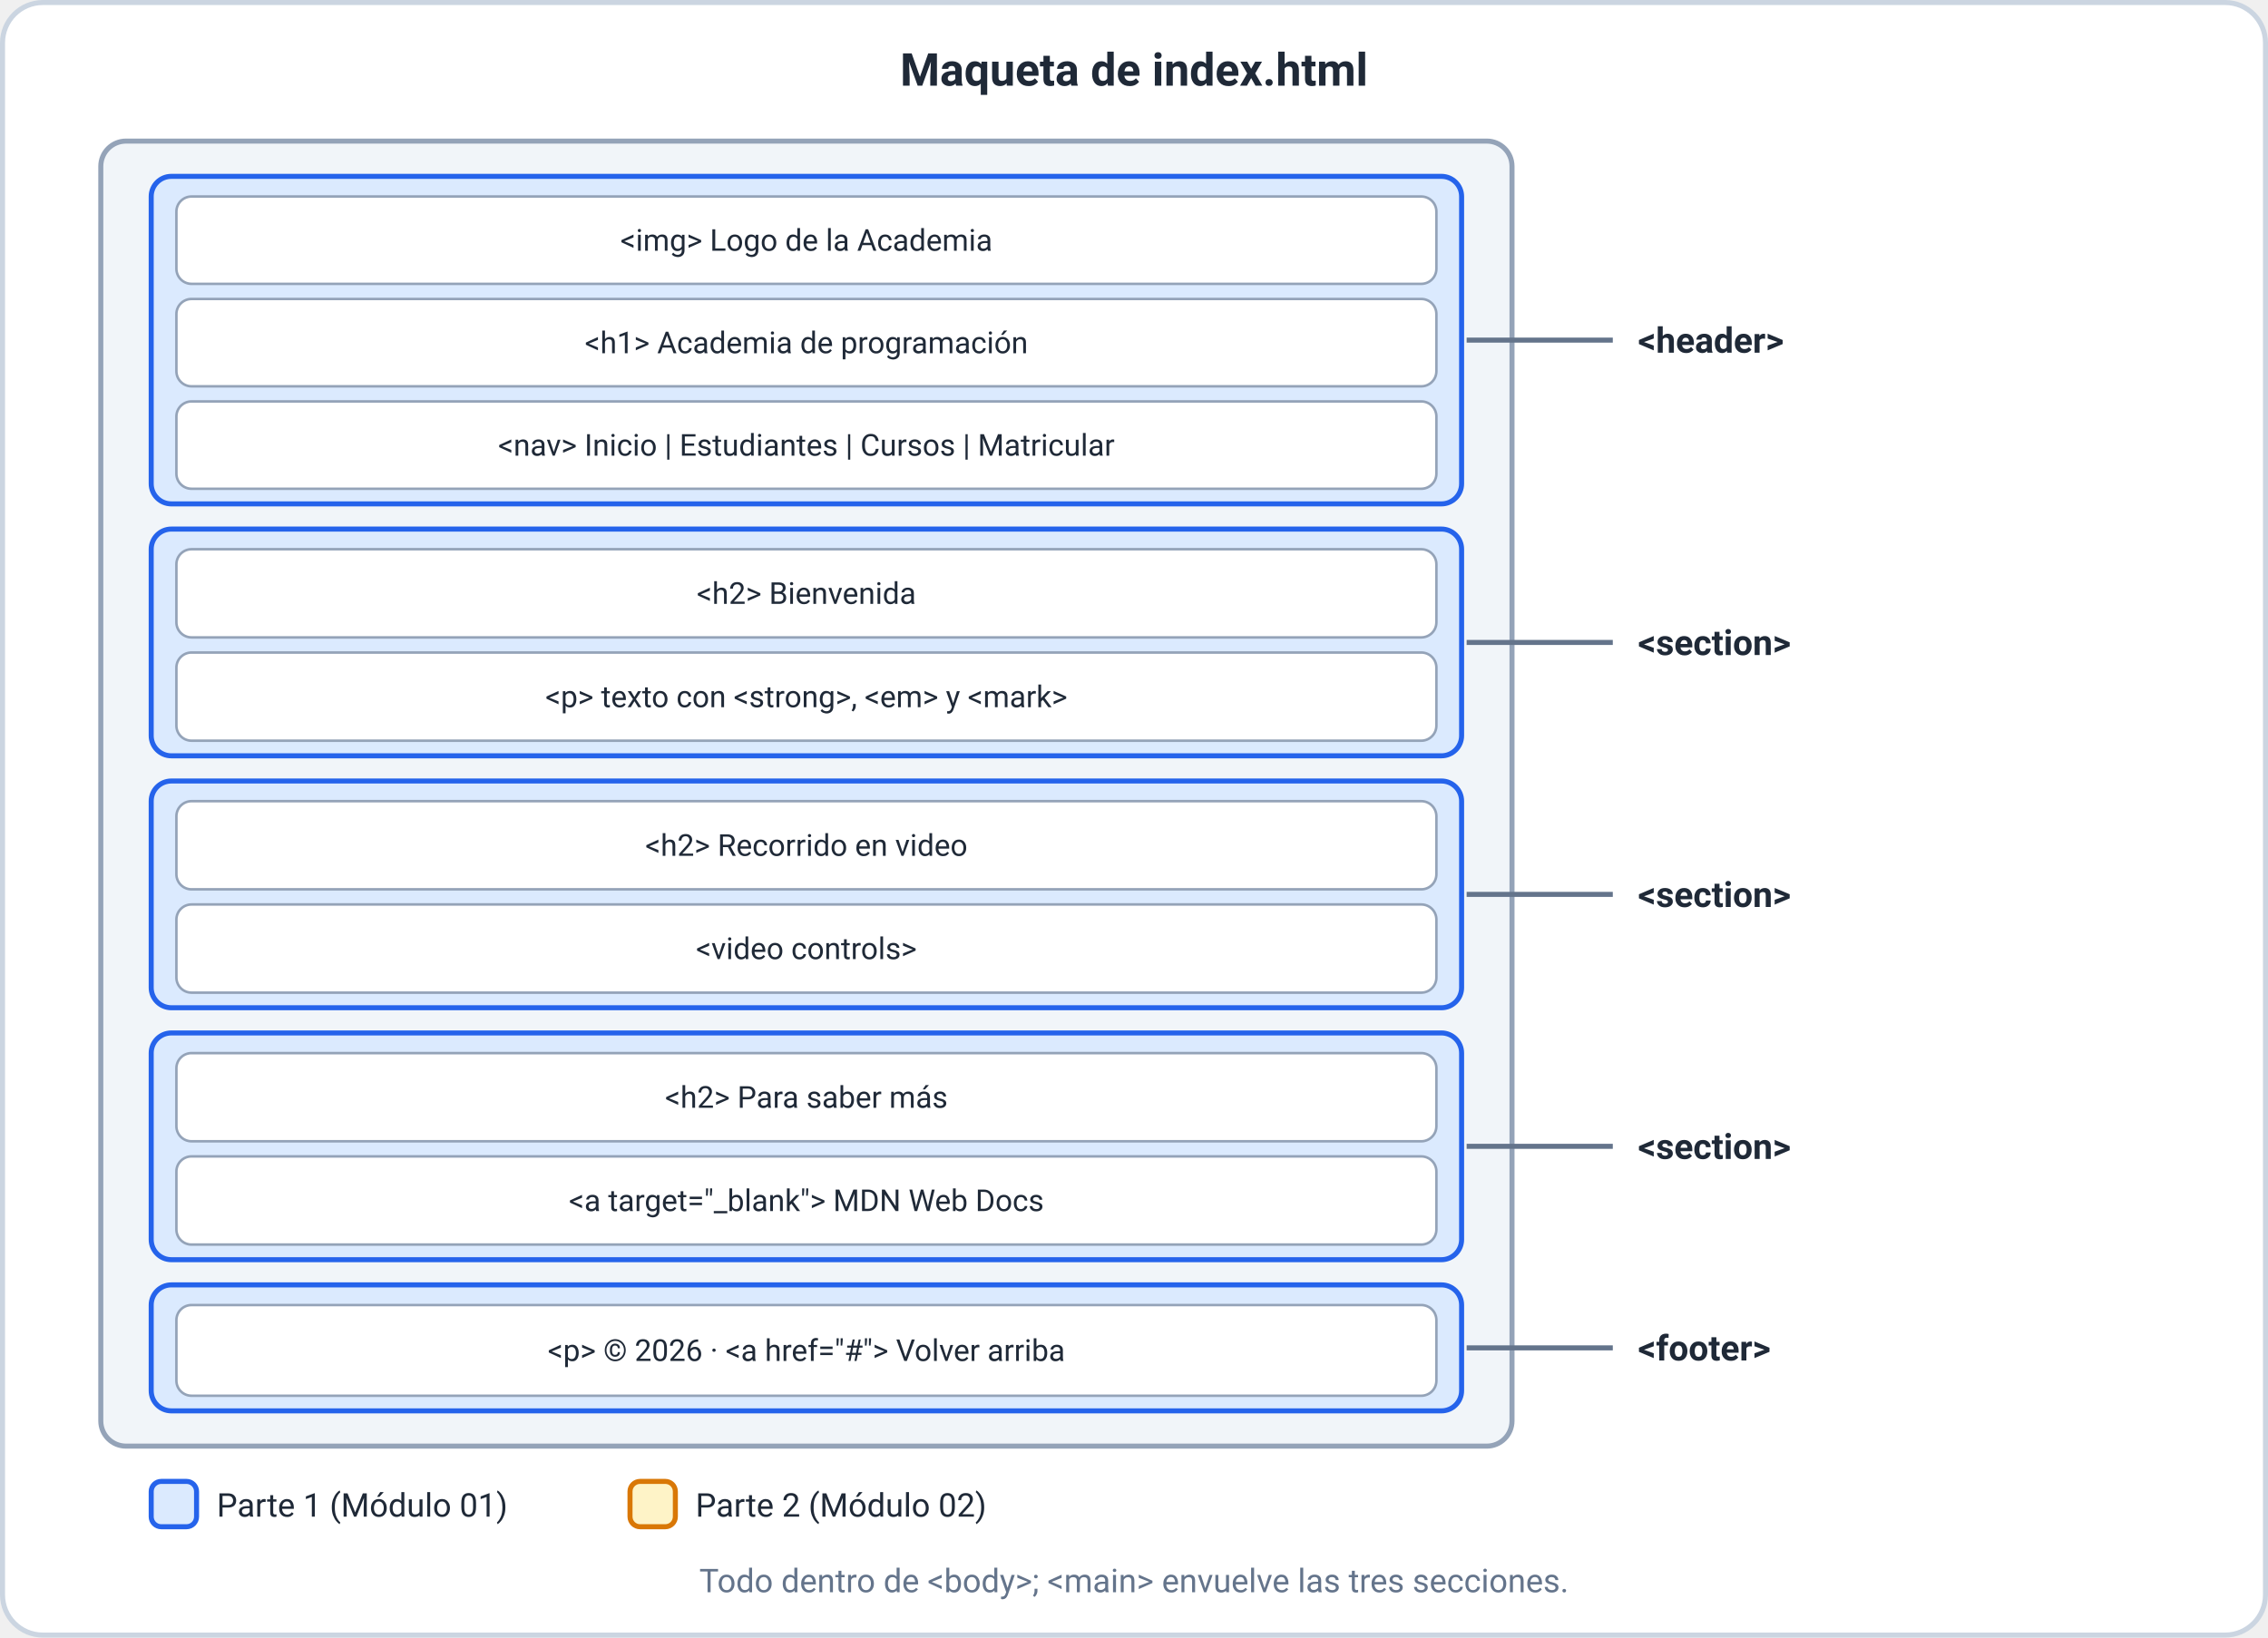
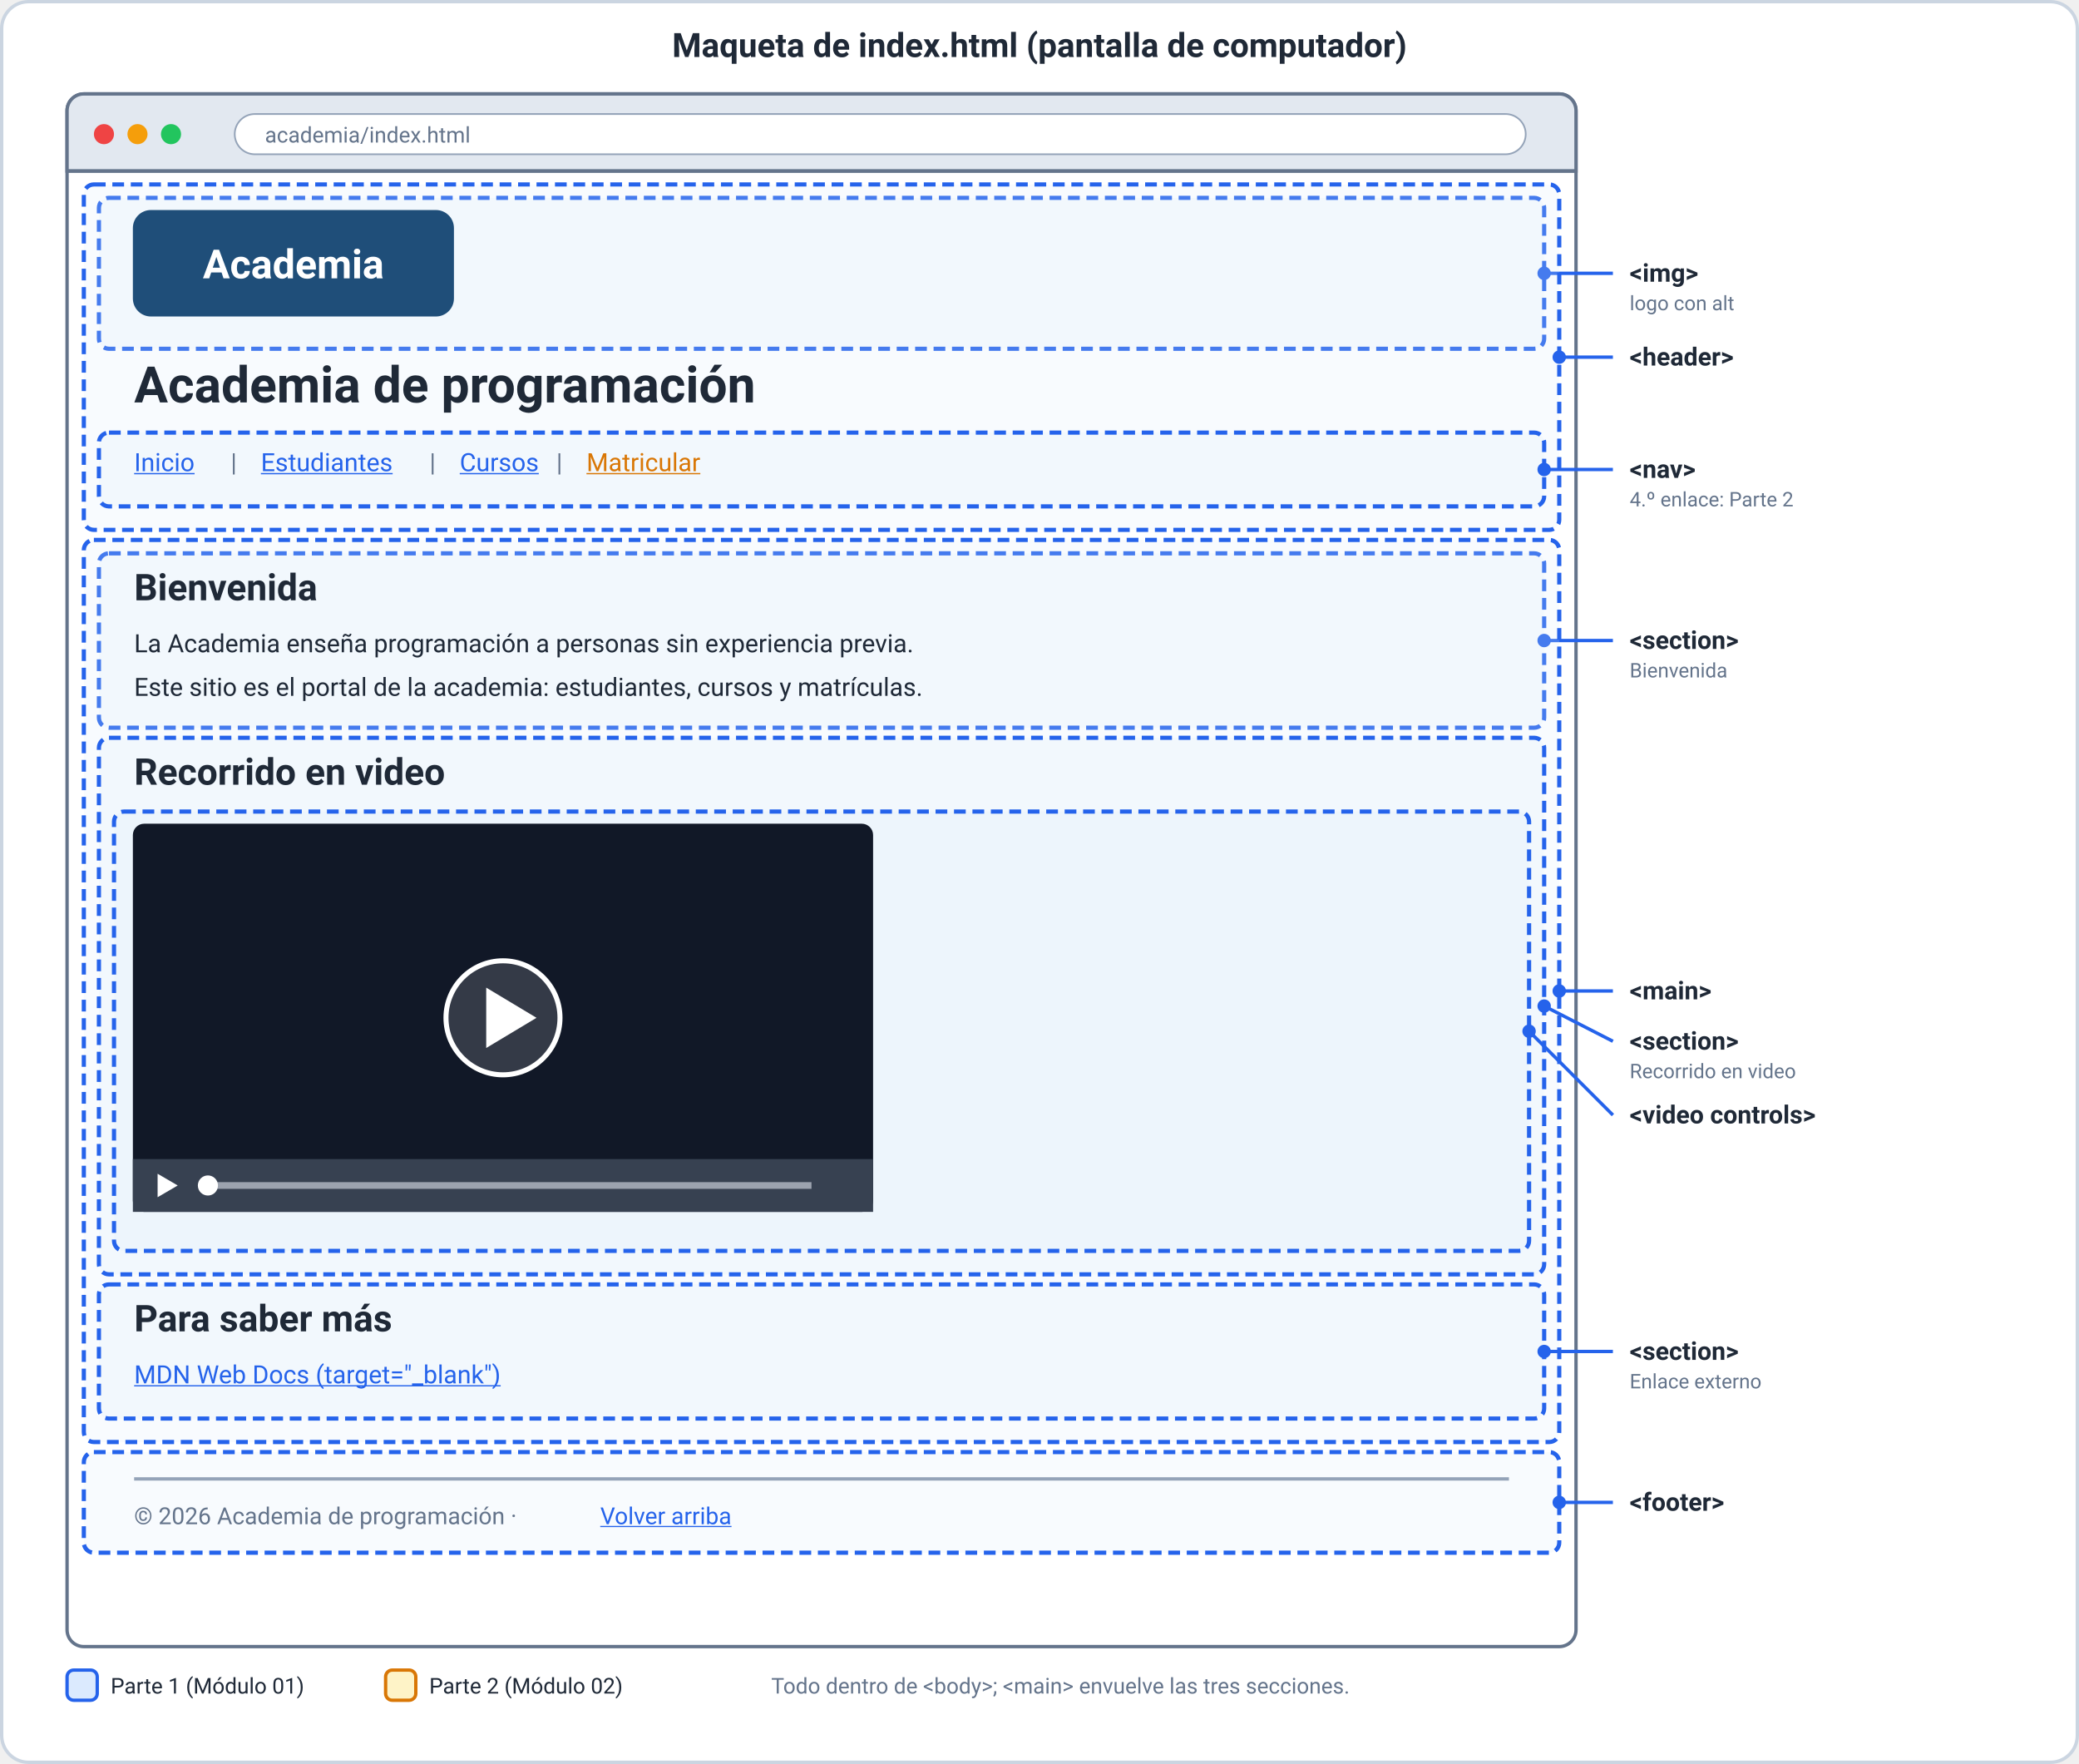
- <svg xmlns="http://www.w3.org/2000/svg" viewBox="0 0 900 650" width="900" height="650" role="img" aria-labelledby="t d" font-family="system-ui, -apple-system, Segoe UI, Roboto, Helvetica, Arial, sans-serif">
+ <svg xmlns="http://www.w3.org/2000/svg" viewBox="0 0 1240 1052" width="1240" height="1052" role="img" aria-labelledby="t d" font-family="system-ui, -apple-system, Segoe UI, Roboto, Helvetica, Arial, sans-serif">
  <defs>
    <marker id="ah" viewBox="0 0 10 10" refX="8" refY="5" markerWidth="7" markerHeight="7" orient="auto-start-reverse">
      <path d="M0 0L10 5L0 10z" fill="#64748b" />
    </marker>
  </defs>
-   <rect x="1" y="1" width="898" height="648" rx="16" fill="#ffffff" stroke="#cbd5e1" stroke-width="2" />
-   <text x="450" y="34" text-anchor="middle" font-size="18" font-weight="700" fill="#1f2937">Maqueta de index.html</text>
-   <rect x="40" y="56" width="560" height="518" rx="10" fill="#f1f5f9" stroke="#94a3b8" stroke-width="2" />
-   <rect x="60" y="70" width="520" height="130" rx="8" fill="#dbeafe" stroke="#2563eb" stroke-width="2" />
-   <rect x="70" y="78.0" width="500" height="34.667" rx="6" fill="#ffffff" stroke="#94a3b8" stroke-width="1" />
-   <text x="320.0" y="99.533" text-anchor="middle" font-size="12" font-weight="400" fill="#1f2937">&lt;img&gt; Logo de la Academia</text>
-   <rect x="70" y="118.667" width="500" height="34.667" rx="6" fill="#ffffff" stroke="#94a3b8" stroke-width="1" />
-   <text x="320.0" y="140.2" text-anchor="middle" font-size="12" font-weight="400" fill="#1f2937">&lt;h1&gt; Academia de programación</text>
-   <rect x="70" y="159.333" width="500" height="34.667" rx="6" fill="#ffffff" stroke="#94a3b8" stroke-width="1" />
-   <text x="320.0" y="180.867" text-anchor="middle" font-size="12" font-weight="400" fill="#1f2937">&lt;nav&gt; Inicio | Estudiantes | Cursos | Matricular</text>
-   <line x1="582" y1="135.0" x2="640" y2="135.0" stroke="#64748b" stroke-width="2" />
-   <text x="650" y="140.0" text-anchor="start" font-size="14" font-weight="700" fill="#1f2937">&lt;header&gt;</text>
-   <rect x="60" y="210" width="520" height="90" rx="8" fill="#dbeafe" stroke="#2563eb" stroke-width="2" />
-   <rect x="70" y="218.0" width="500" height="35.0" rx="6" fill="#ffffff" stroke="#94a3b8" stroke-width="1" />
-   <text x="320.0" y="239.7" text-anchor="middle" font-size="12" font-weight="400" fill="#1f2937">&lt;h2&gt; Bienvenida</text>
-   <rect x="70" y="259.0" width="500" height="35.0" rx="6" fill="#ffffff" stroke="#94a3b8" stroke-width="1" />
-   <text x="320.0" y="280.7" text-anchor="middle" font-size="12" font-weight="400" fill="#1f2937">&lt;p&gt; texto con &lt;strong&gt;, &lt;em&gt; y &lt;mark&gt;</text>
-   <line x1="582" y1="255.0" x2="640" y2="255.0" stroke="#64748b" stroke-width="2" />
-   <text x="650" y="260.0" text-anchor="start" font-size="14" font-weight="700" fill="#1f2937">&lt;section&gt;</text>
-   <rect x="60" y="310" width="520" height="90" rx="8" fill="#dbeafe" stroke="#2563eb" stroke-width="2" />
-   <rect x="70" y="318.0" width="500" height="35.0" rx="6" fill="#ffffff" stroke="#94a3b8" stroke-width="1" />
-   <text x="320.0" y="339.7" text-anchor="middle" font-size="12" font-weight="400" fill="#1f2937">&lt;h2&gt; Recorrido en video</text>
-   <rect x="70" y="359.0" width="500" height="35.0" rx="6" fill="#ffffff" stroke="#94a3b8" stroke-width="1" />
-   <text x="320.0" y="380.7" text-anchor="middle" font-size="12" font-weight="400" fill="#1f2937">&lt;video controls&gt;</text>
-   <line x1="582" y1="355.0" x2="640" y2="355.0" stroke="#64748b" stroke-width="2" />
-   <text x="650" y="360.0" text-anchor="start" font-size="14" font-weight="700" fill="#1f2937">&lt;section&gt;</text>
-   <rect x="60" y="410" width="520" height="90" rx="8" fill="#dbeafe" stroke="#2563eb" stroke-width="2" />
-   <rect x="70" y="418.0" width="500" height="35.0" rx="6" fill="#ffffff" stroke="#94a3b8" stroke-width="1" />
-   <text x="320.0" y="439.7" text-anchor="middle" font-size="12" font-weight="400" fill="#1f2937">&lt;h2&gt; Para saber más</text>
-   <rect x="70" y="459.0" width="500" height="35.0" rx="6" fill="#ffffff" stroke="#94a3b8" stroke-width="1" />
-   <text x="320.0" y="480.7" text-anchor="middle" font-size="12" font-weight="400" fill="#1f2937">&lt;a target="_blank"&gt; MDN Web Docs</text>
-   <line x1="582" y1="455.0" x2="640" y2="455.0" stroke="#64748b" stroke-width="2" />
-   <text x="650" y="460.0" text-anchor="start" font-size="14" font-weight="700" fill="#1f2937">&lt;section&gt;</text>
-   <rect x="60" y="510" width="520" height="50" rx="8" fill="#dbeafe" stroke="#2563eb" stroke-width="2" />
-   <rect x="70" y="518.0" width="500" height="36.0" rx="6" fill="#ffffff" stroke="#94a3b8" stroke-width="1" />
-   <text x="320.0" y="540.2" text-anchor="middle" font-size="12" font-weight="400" fill="#1f2937">&lt;p&gt; © 2026 · &lt;a href="#"&gt; Volver arriba</text>
-   <line x1="582" y1="535.0" x2="640" y2="535.0" stroke="#64748b" stroke-width="2" />
-   <text x="650" y="540.0" text-anchor="start" font-size="14" font-weight="700" fill="#1f2937">&lt;footer&gt;</text>
-   <rect x="60" y="588" width="18" height="18" rx="4" fill="#dbeafe" stroke="#2563eb" stroke-width="2" />
-   <text x="86" y="602" text-anchor="start" font-size="13" font-weight="400" fill="#1f2937">Parte 1 (Módulo 01)</text>
-   <rect x="250" y="588" width="18" height="18" rx="4" fill="#fef3c7" stroke="#d97706" stroke-width="2" />
-   <text x="276" y="602" text-anchor="start" font-size="13" font-weight="400" fill="#1f2937">Parte 2 (Módulo 02)</text>
-   <text x="450" y="632" text-anchor="middle" font-size="13" font-weight="400" fill="#64748b">Todo dentro de &lt;body&gt;; &lt;main&gt; envuelve las tres secciones.</text>
+   <rect x="1" y="1" width="1238" height="1050" rx="16" fill="#ffffff" stroke="#cbd5e1" stroke-width="2" />
+   <text x="620.0" y="34" text-anchor="middle" font-size="20" font-weight="700" fill="#1f2937">Maqueta de index.html (pantalla de computador)</text>
+   <rect x="40" y="56" width="900" height="926" rx="10" fill="#ffffff" stroke="#64748b" stroke-width="2" />
+   <path d="M40 66 a10 10 0 0 1 10 -10 h880 a10 10 0 0 1 10 10 v36 h-900z" fill="#e2e8f0" stroke="#64748b" stroke-width="2" />
+   <circle cx="62" cy="80" r="6" fill="#ef4444" />
+   <circle cx="82" cy="80" r="6" fill="#f59e0b" />
+   <circle cx="102" cy="80" r="6" fill="#22c55e" />
+   <rect x="140" y="68" width="770" height="24" rx="12" fill="#ffffff" stroke="#94a3b8" />
+   <text x="158" y="85" text-anchor="start" font-size="13" font-weight="400" fill="#64748b">academia/index.html</text>
+   <line x1="40" y1="102" x2="940" y2="102" stroke="#64748b" stroke-width="2" />
+   <rect x="59" y="118" width="862" height="90" rx="6" fill="#dbeafe" fill-opacity="0.18" stroke="#2563eb" stroke-width="2.5" stroke-dasharray="7 4" />
+   <circle cx="921" cy="163.0" r="4" fill="#2563eb" />
+   <path d="M921 163.0 L962 163.0" stroke="#2563eb" stroke-width="2" fill="none" />
+   <text x="972" y="168.0" text-anchor="start" font-size="15" font-weight="700" fill="#1f2937">&lt;img&gt;</text>
+   <text x="972" y="185.0" text-anchor="start" font-size="12" font-weight="400" fill="#64748b">logo con alt</text>
+   <rect x="50" y="110" width="880" height="206" rx="6" fill="#dbeafe" fill-opacity="0.18" stroke="#2563eb" stroke-width="2.5" stroke-dasharray="7 4" />
+   <circle cx="930" cy="213.0" r="4" fill="#2563eb" />
+   <path d="M930 213.0 L962 213.0" stroke="#2563eb" stroke-width="2" fill="none" />
+   <text x="972" y="218.0" text-anchor="start" font-size="15" font-weight="700" fill="#1f2937">&lt;header&gt;</text>
+   <rect x="59" y="258" width="862" height="44" rx="6" fill="#dbeafe" fill-opacity="0.18" stroke="#2563eb" stroke-width="2.5" stroke-dasharray="7 4" />
+   <circle cx="921" cy="280.0" r="4" fill="#2563eb" />
+   <path d="M921 280.0 L962 280.0" stroke="#2563eb" stroke-width="2" fill="none" />
+   <text x="972" y="285.0" text-anchor="start" font-size="15" font-weight="700" fill="#1f2937">&lt;nav&gt;</text>
+   <text x="972" y="302.0" text-anchor="start" font-size="12" font-weight="400" fill="#64748b">4.º enlace: Parte 2</text>
+   <rect x="59" y="330" width="862" height="104" rx="6" fill="#dbeafe" fill-opacity="0.18" stroke="#2563eb" stroke-width="2.5" stroke-dasharray="7 4" />
+   <circle cx="921" cy="382.0" r="4" fill="#2563eb" />
+   <path d="M921 382.0 L962 382.0" stroke="#2563eb" stroke-width="2" fill="none" />
+   <text x="972" y="387.0" text-anchor="start" font-size="15" font-weight="700" fill="#1f2937">&lt;section&gt;</text>
+   <text x="972" y="404.0" text-anchor="start" font-size="12" font-weight="400" fill="#64748b">Bienvenida</text>
+   <rect x="50" y="322" width="880" height="538" rx="6" fill="#dbeafe" fill-opacity="0.18" stroke="#2563eb" stroke-width="2.5" stroke-dasharray="7 4" />
+   <circle cx="930" cy="591.0" r="4" fill="#2563eb" />
+   <path d="M930 591.0 L962 591.0" stroke="#2563eb" stroke-width="2" fill="none" />
+   <text x="972" y="596.0" text-anchor="start" font-size="15" font-weight="700" fill="#1f2937">&lt;main&gt;</text>
+   <rect x="59" y="440" width="862" height="320" rx="6" fill="#dbeafe" fill-opacity="0.18" stroke="#2563eb" stroke-width="2.5" stroke-dasharray="7 4" />
+   <circle cx="921" cy="600.0" r="4" fill="#2563eb" />
+   <path d="M921 600.0 L962 621.0" stroke="#2563eb" stroke-width="2" fill="none" />
+   <text x="972" y="626.0" text-anchor="start" font-size="15" font-weight="700" fill="#1f2937">&lt;section&gt;</text>
+   <text x="972" y="643.0" text-anchor="start" font-size="12" font-weight="400" fill="#64748b">Recorrido en video</text>
+   <rect x="68" y="484" width="844" height="262" rx="6" fill="#dbeafe" fill-opacity="0.18" stroke="#2563eb" stroke-width="2.5" stroke-dasharray="7 4" />
+   <circle cx="912" cy="615.0" r="4" fill="#2563eb" />
+   <path d="M912 615.0 L962 665.0" stroke="#2563eb" stroke-width="2" fill="none" />
+   <text x="972" y="670.0" text-anchor="start" font-size="15" font-weight="700" fill="#1f2937">&lt;video controls&gt;</text>
+   <rect x="59" y="766" width="862" height="80" rx="6" fill="#dbeafe" fill-opacity="0.18" stroke="#2563eb" stroke-width="2.5" stroke-dasharray="7 4" />
+   <circle cx="921" cy="806.0" r="4" fill="#2563eb" />
+   <path d="M921 806.0 L962 806.0" stroke="#2563eb" stroke-width="2" fill="none" />
+   <text x="972" y="811.0" text-anchor="start" font-size="15" font-weight="700" fill="#1f2937">&lt;section&gt;</text>
+   <text x="972" y="828.0" text-anchor="start" font-size="12" font-weight="400" fill="#64748b">Enlace externo</text>
+   <rect x="50" y="866" width="880" height="60" rx="6" fill="#dbeafe" fill-opacity="0.18" stroke="#2563eb" stroke-width="2.5" stroke-dasharray="7 4" />
+   <circle cx="930" cy="896.0" r="4" fill="#2563eb" />
+   <path d="M930 896.0 L962 896.0" stroke="#2563eb" stroke-width="2" fill="none" />
+   <text x="972" y="901.0" text-anchor="start" font-size="15" font-weight="700" fill="#1f2937">&lt;footer&gt;</text>
+   <rect x="80" y="126" width="190" height="62" rx="10" fill="#1f4e79" stroke="#1f4e79" stroke-width="1.5" />
+   <text x="175" y="166" font-size="24" font-weight="700" fill="#ffffff" text-anchor="middle">Academia</text>
+   <text x="80" y="240" font-size="30" font-weight="700" fill="#1f2937" text-anchor="start">Academia de programación</text>
+   <text x="80" y="281" font-size="15" font-weight="400" fill="#2563eb" text-anchor="start" text-decoration="underline">Inicio</text>
+   <text x="137.6" y="281" font-size="15" font-weight="400" fill="#64748b" text-anchor="start">|</text>
+   <text x="155.6" y="281" font-size="15" font-weight="400" fill="#2563eb" text-anchor="start" text-decoration="underline">Estudiantes</text>
+   <text x="256.2" y="281" font-size="15" font-weight="400" fill="#64748b" text-anchor="start">|</text>
+   <text x="274.2" y="281" font-size="15" font-weight="400" fill="#2563eb" text-anchor="start" text-decoration="underline">Cursos</text>
+   <text x="331.8" y="281" font-size="15" font-weight="400" fill="#64748b" text-anchor="start">|</text>
+   <text x="349.8" y="281" font-size="15" font-weight="400" fill="#d97706" text-anchor="start" text-decoration="underline">Matricular</text>
+   <text x="80" y="358" font-size="22" font-weight="700" fill="#1f2937" text-anchor="start">Bienvenida</text>
+   <text x="80" y="389" font-size="15" font-weight="400" fill="#1f2937" text-anchor="start">La Academia enseña programación a personas sin experiencia previa.</text>
+   <text x="80" y="415" font-size="15" font-weight="400" fill="#1f2937" text-anchor="start">Este sitio es el portal de la academia: estudiantes, cursos y matrículas.</text>
+   <text x="80" y="468" font-size="22" font-weight="700" fill="#1f2937" text-anchor="start">Recorrido en video</text>
+   <rect x="80" y="492" width="440" height="230" rx="6" fill="#111827" stroke="#111827" stroke-width="1.5" />
+   <circle cx="300" cy="607" r="34" fill="#ffffff" fill-opacity="0.15" stroke="#ffffff" stroke-width="3" />
+   <path d="M290 589 L320 607 L290 625z" fill="#ffffff" />
+   <rect x="80" y="692" width="440" height="30" rx="0" fill="#374151" stroke="#374151" stroke-width="1.5" />
+   <path d="M94 700 l12 7 l-12 7z" fill="#ffffff" />
+   <rect x="124" y="705" width="360" height="4" fill="#9ca3af" />
+   <circle cx="124" cy="707" r="6" fill="#ffffff" />
+   <text x="80" y="794" font-size="22" font-weight="700" fill="#1f2937" text-anchor="start">Para saber más</text>
+   <text x="80" y="825" font-size="15" font-weight="400" fill="#2563eb" text-anchor="start" text-decoration="underline">MDN Web Docs  (target="_blank")</text>
+   <line x1="80" y1="882" x2="900" y2="882" stroke="#94a3b8" stroke-width="2" />
+   <text x="80" y="909" font-size="14" font-weight="400" fill="#64748b" text-anchor="start">© 2026 Academia de programación · </text>
+   <text x="358" y="909" font-size="14" font-weight="400" fill="#2563eb" text-anchor="start" text-decoration="underline">Volver arriba</text>
+   <rect x="40" y="996" width="18" height="18" rx="4" fill="#dbeafe" stroke="#2563eb" stroke-width="2" />
+   <text x="66" y="1010" text-anchor="start" font-size="13" font-weight="400" fill="#1f2937">Parte 1 (Módulo 01)</text>
+   <rect x="230" y="996" width="18" height="18" rx="4" fill="#fef3c7" stroke="#d97706" stroke-width="2" />
+   <text x="256" y="1010" text-anchor="start" font-size="13" font-weight="400" fill="#1f2937">Parte 2 (Módulo 02)</text>
+   <text x="460" y="1010" text-anchor="start" font-size="13" font-weight="400" fill="#64748b">Todo dentro de &lt;body&gt;; &lt;main&gt; envuelve las tres secciones.</text>
</svg>
